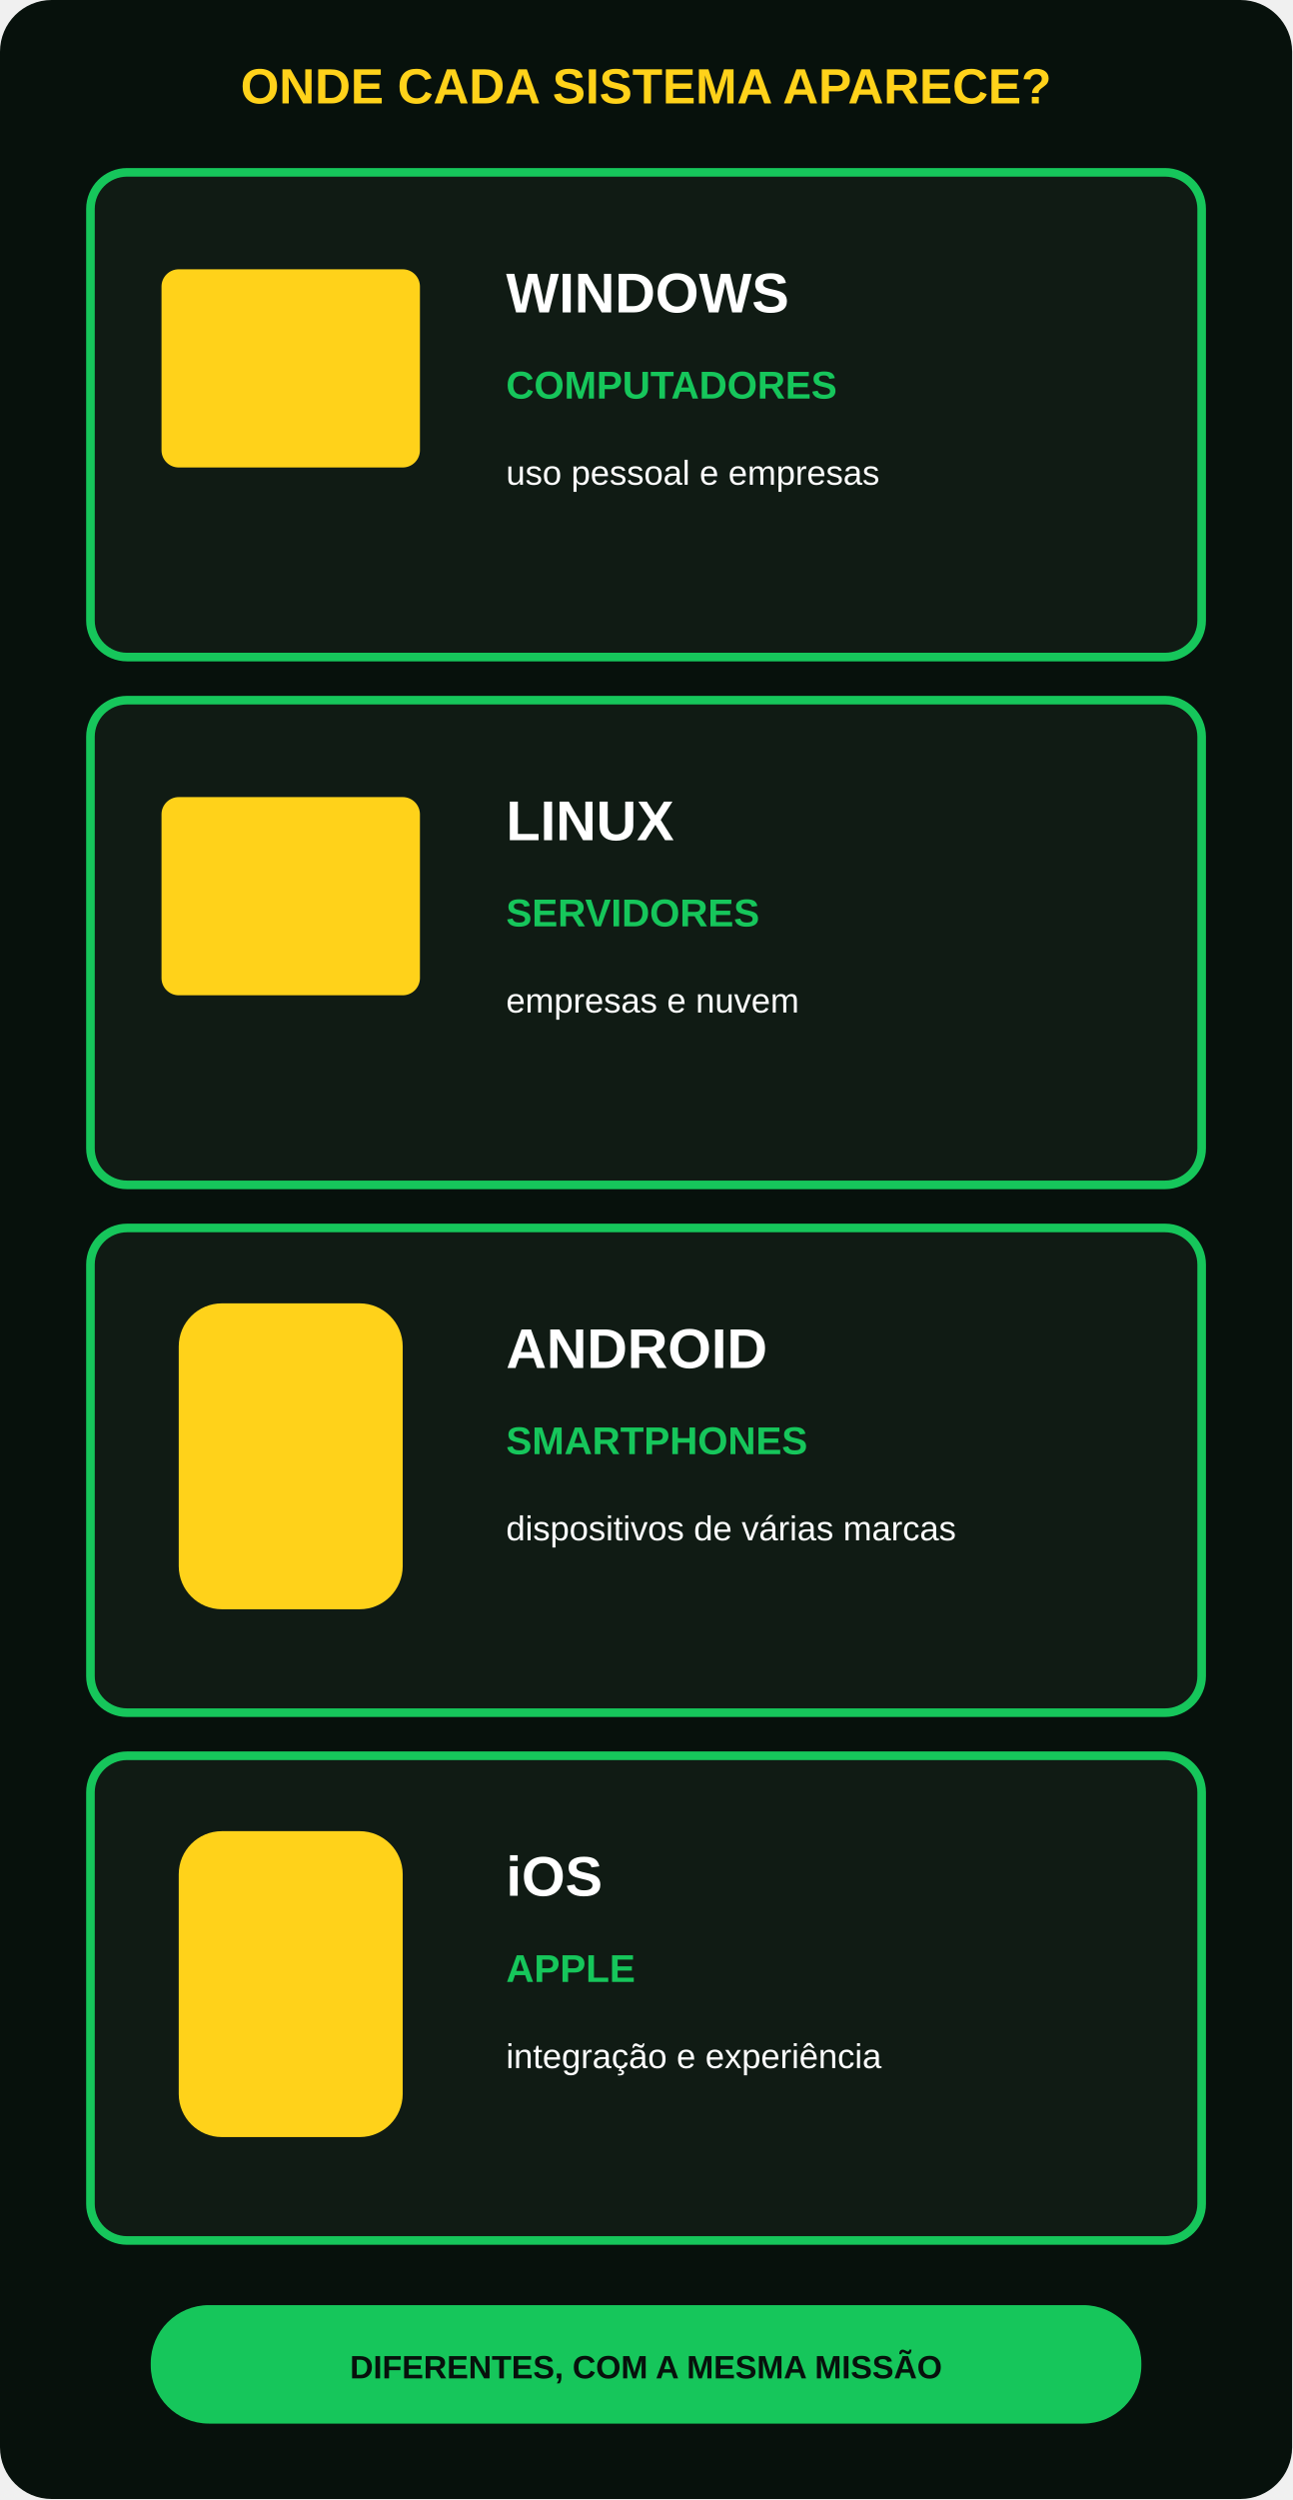
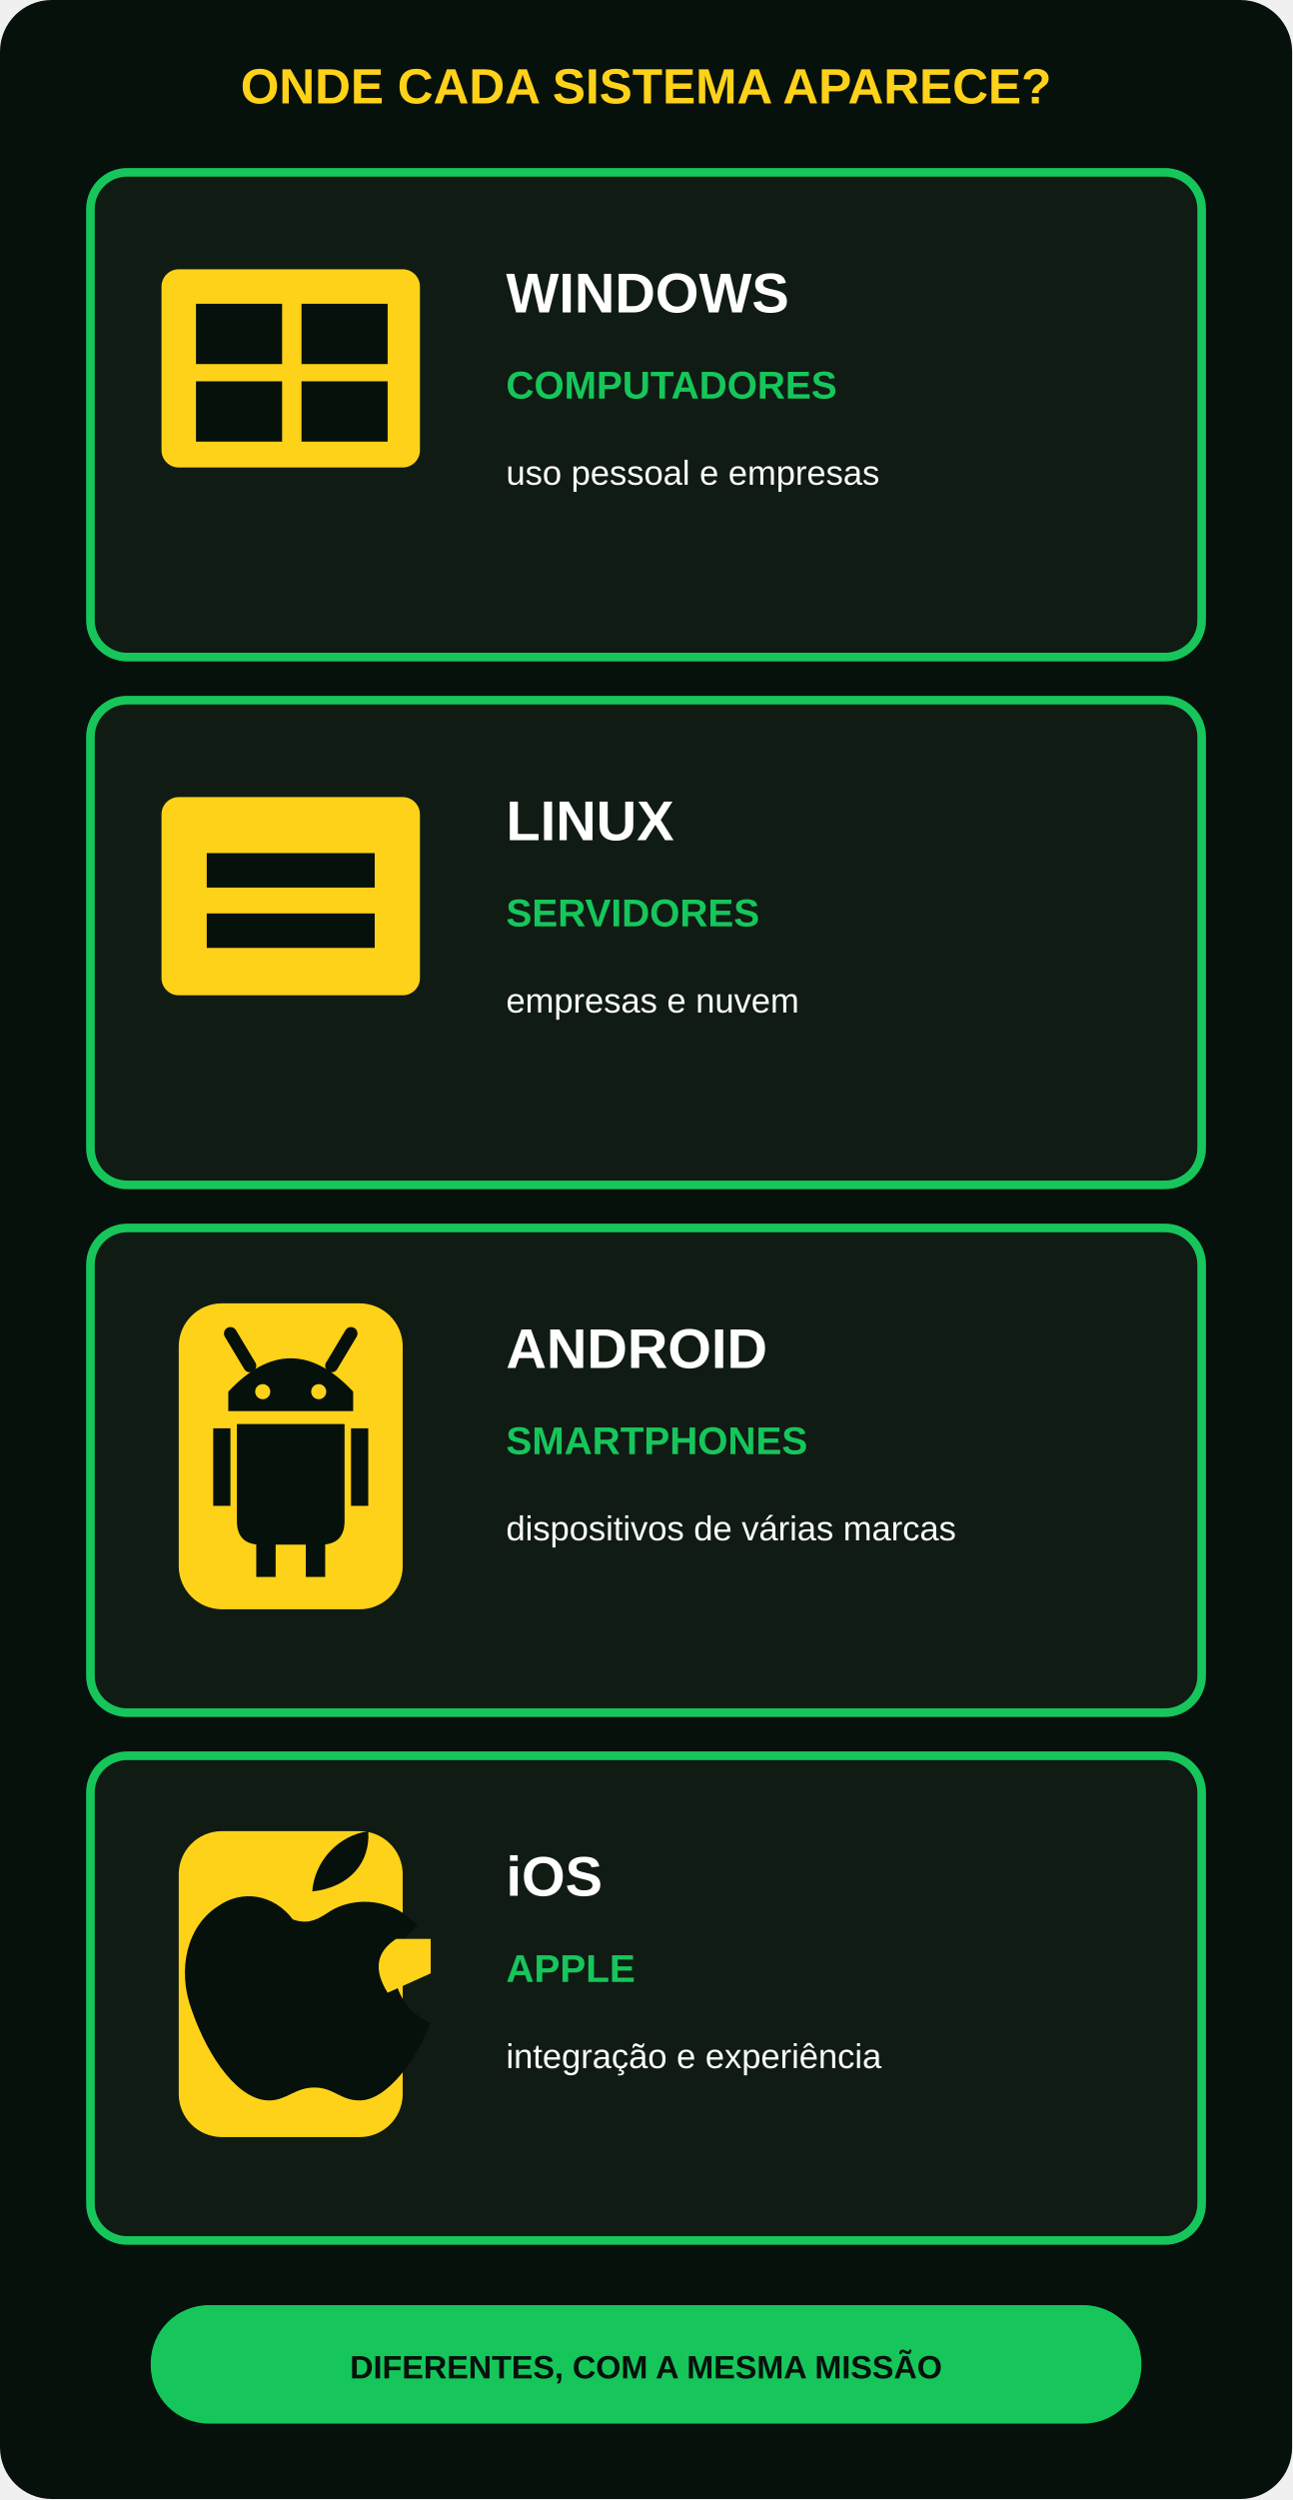
<svg xmlns="http://www.w3.org/2000/svg" viewBox="0 0 600 1160" role="img">
  <rect width="600" height="1160" rx="24" fill="#07110c" />
  <text x="300" y="48" text-anchor="middle" fill="#ffd21a" font-family="Arial,sans-serif" font-size="23" font-weight="800">ONDE CADA SISTEMA APARECE?</text>
  <g font-family="Arial,sans-serif">
    <g fill="#101b14" stroke="#16c65b" stroke-width="4">
      <rect x="42" y="80" width="516" height="225" rx="17" />
      <rect x="42" y="325" width="516" height="225" rx="17" />
      <rect x="42" y="570" width="516" height="225" rx="17" />
      <rect x="42" y="815" width="516" height="225" rx="17" />
    </g>
    <g fill="#ffd21a">
      <rect x="75" y="125" width="120" height="92" rx="8" />
      <rect x="75" y="370" width="120" height="92" rx="8" />
      <rect x="83" y="605" width="104" height="142" rx="20" />
      <rect x="83" y="850" width="104" height="142" rx="20" />
+     </g>
+     <g fill="#07110c">
+       <path d="M91 141h40v28H91zm49 0h40v28h-40zm-49 36h40v28H91zm49 0h40v28h-40z" />
+       <path d="M96 396h78v16H96zm0 28h78v16H96z" />
+       <g aria-label="Símbolo estilizado do Android">
+         <path d="M106 646q29-31 58 0v9h-58z" />
+         <path d="M110 661h50v45q0 11-11 11h-28q-11 0-11-11z" />
+         <path d="M99 663h8v36h-8zm64 0h8v36h-8zM119 712h9v20h-9zm23 0h9v20h-9z" />
+         <path d="M116 634l-9-15M154 634l9-15" fill="none" stroke="#07110c" stroke-width="6" stroke-linecap="round" />
+         <circle cx="122" cy="646" r="3.5" fill="#ffd21a" />
+         <circle cx="148" cy="646" r="3.5" fill="#ffd21a" />
+       </g>
+       <g aria-label="Símbolo estilizado da Apple">
+         <path d="M136 891c-9-12-24-14-35-6-14 9-19 29-12 48 8 23 22 42 36 42 8 0 12-6 21-6 9 0 12 6 21 6 13 0 27-20 33-36-19-8-23-33-6-45-10-12-29-15-42-6-6 4-10 5-16 3z" />
+         <path d="M145 878c1-14 12-26 26-28 1 14-8 26-26 28z" />
+         <path d="M184 900q-14 9-4 25l20-9v-16z" fill="#ffd21a" />
+       </g>
    </g>
    <g text-anchor="start">
      <text x="235" y="145" fill="#fff" font-size="26" font-weight="800">WINDOWS</text>
      <text x="235" y="185" fill="#16c65b" font-size="18" font-weight="700">COMPUTADORES</text>
      <text x="235" y="225" fill="#fff" font-size="16">uso pessoal e empresas</text>
      <text x="235" y="390" fill="#fff" font-size="26" font-weight="800">LINUX</text>
      <text x="235" y="430" fill="#16c65b" font-size="18" font-weight="700">SERVIDORES</text>
      <text x="235" y="470" fill="#fff" font-size="16">empresas e nuvem</text>
      <text x="235" y="635" fill="#fff" font-size="26" font-weight="800">ANDROID</text>
      <text x="235" y="675" fill="#16c65b" font-size="18" font-weight="700">SMARTPHONES</text>
      <text x="235" y="715" fill="#fff" font-size="16">dispositivos de várias marcas</text>
      <text x="235" y="880" fill="#fff" font-size="26" font-weight="800">iOS</text>
      <text x="235" y="920" fill="#16c65b" font-size="18" font-weight="700">APPLE</text>
      <text x="235" y="960" fill="#fff" font-size="16">integração e experiência</text>
    </g>
    <rect x="70" y="1070" width="460" height="55" rx="27" fill="#16c65b" />
    <text x="300" y="1104" text-anchor="middle" fill="#07110c" font-size="15" font-weight="800">DIFERENTES, COM A MESMA MISSÃO</text>
  </g>
</svg>
